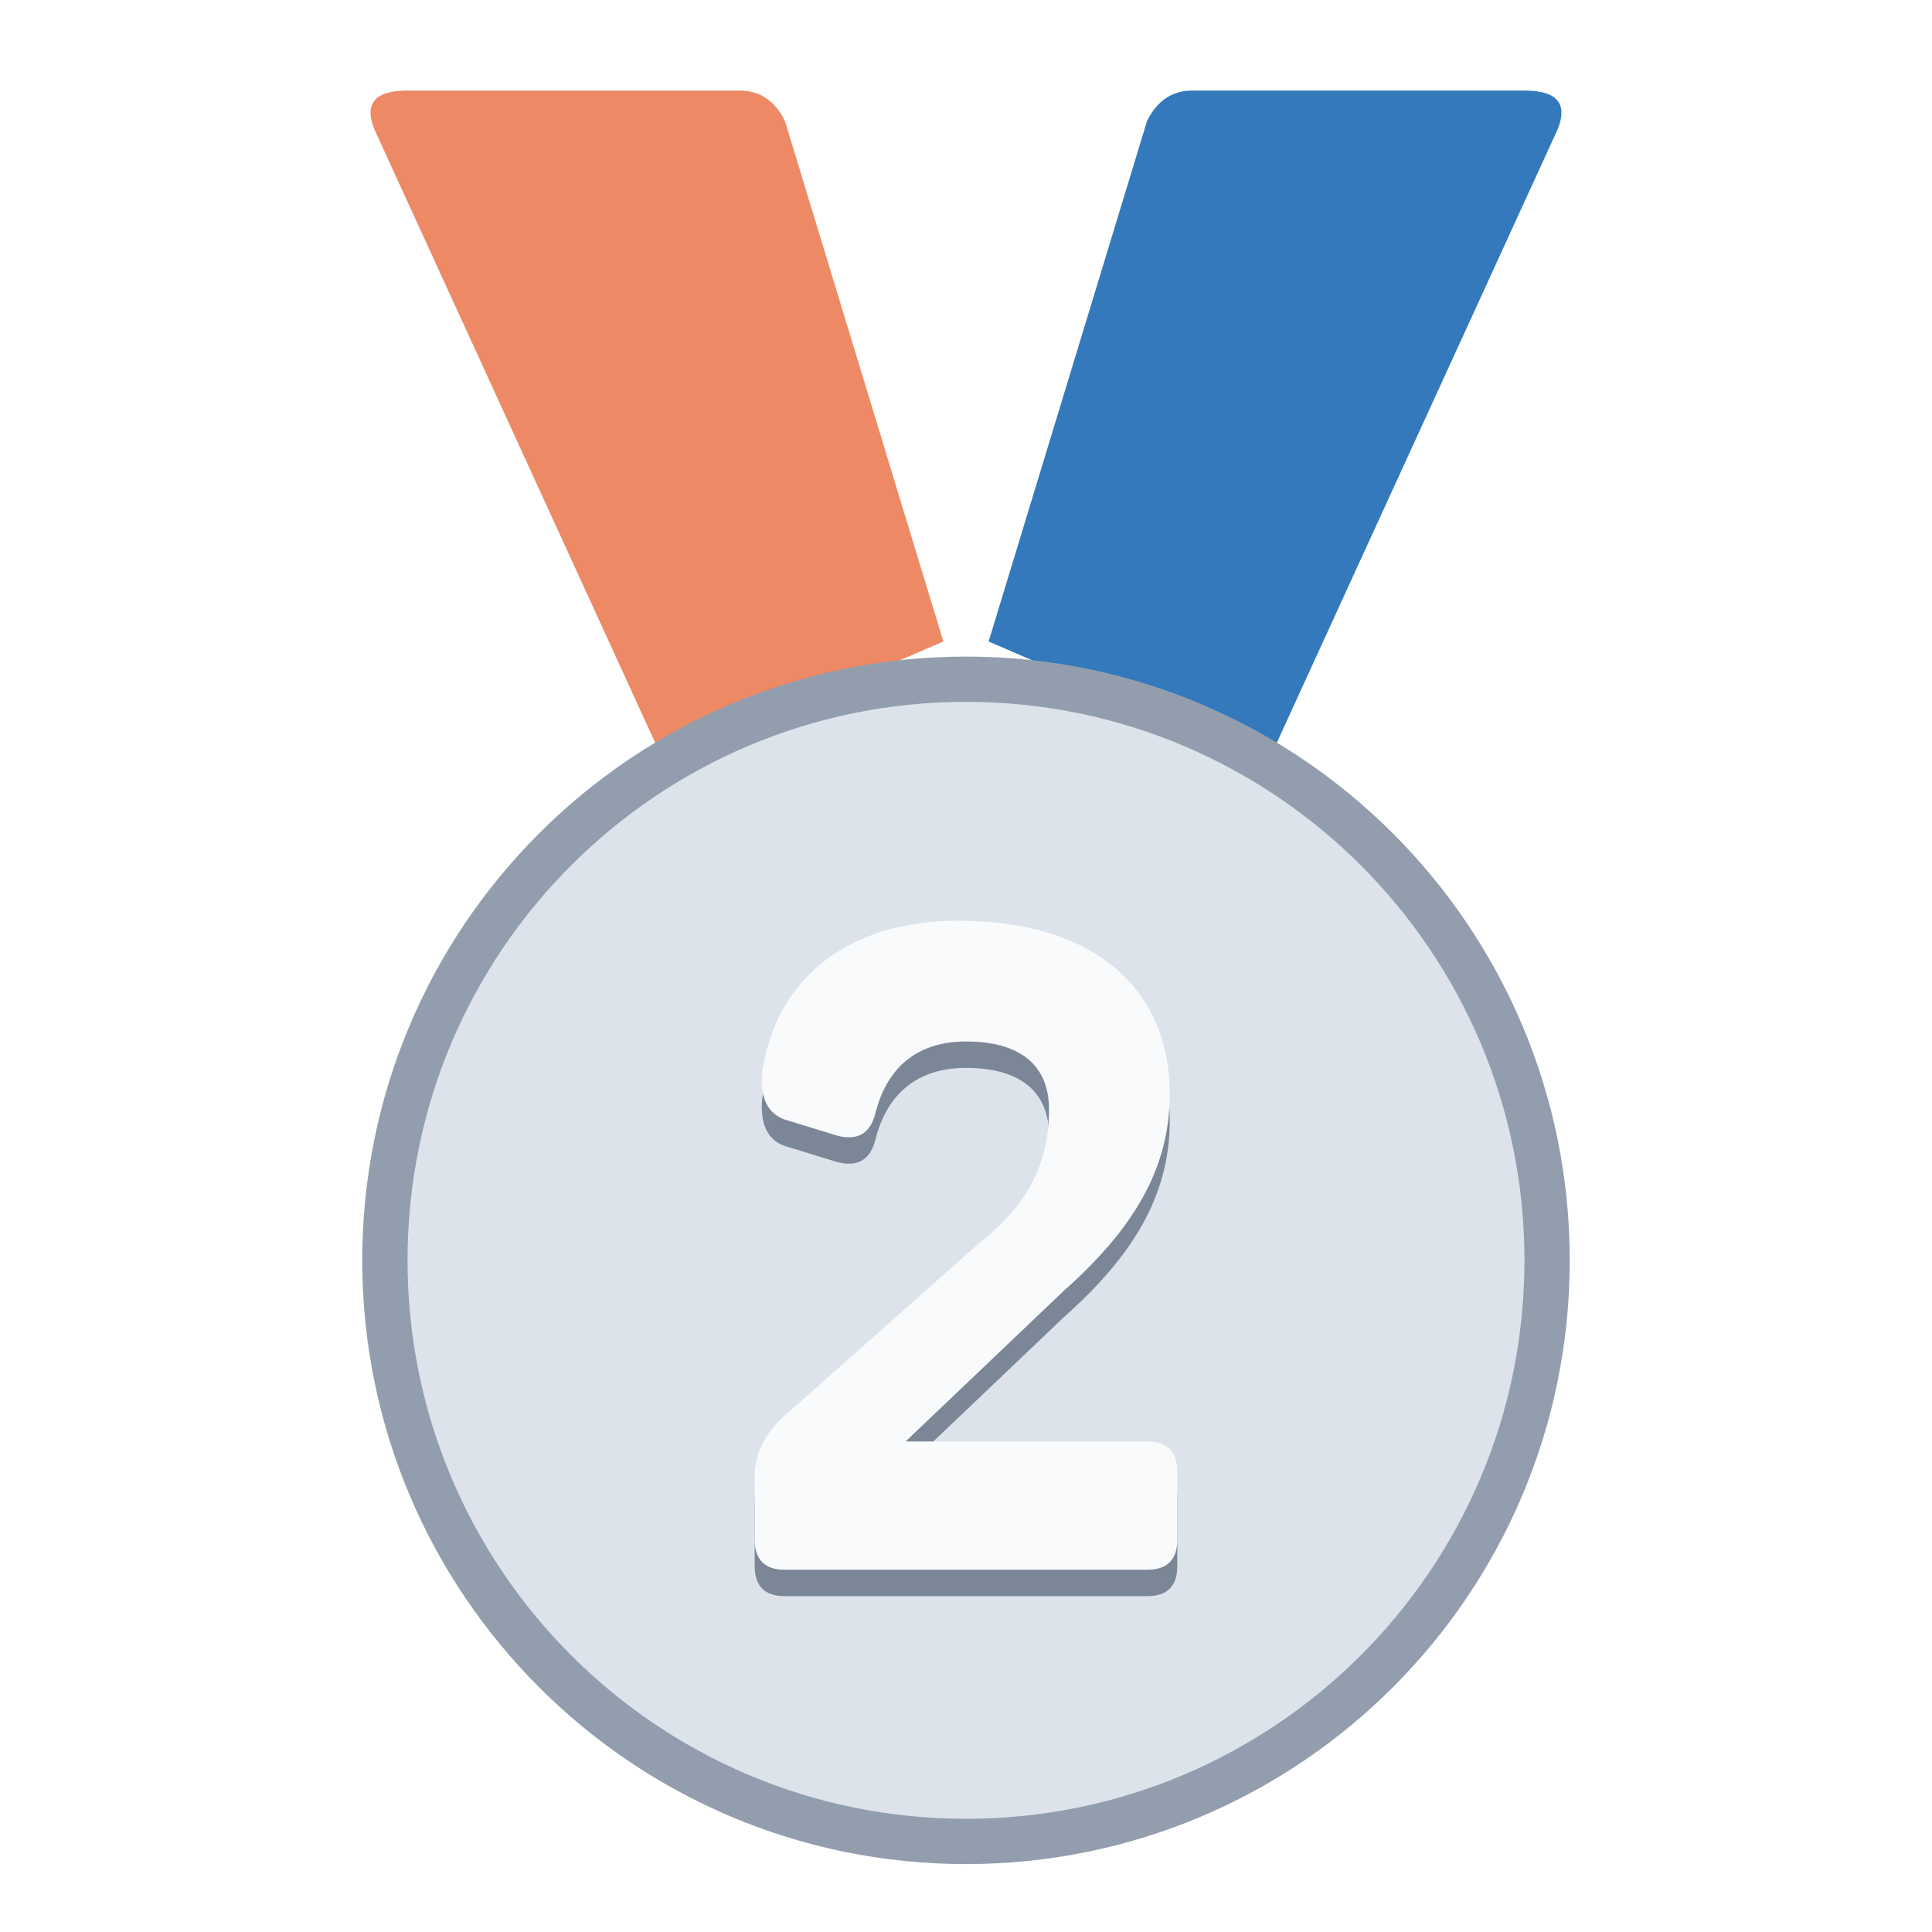
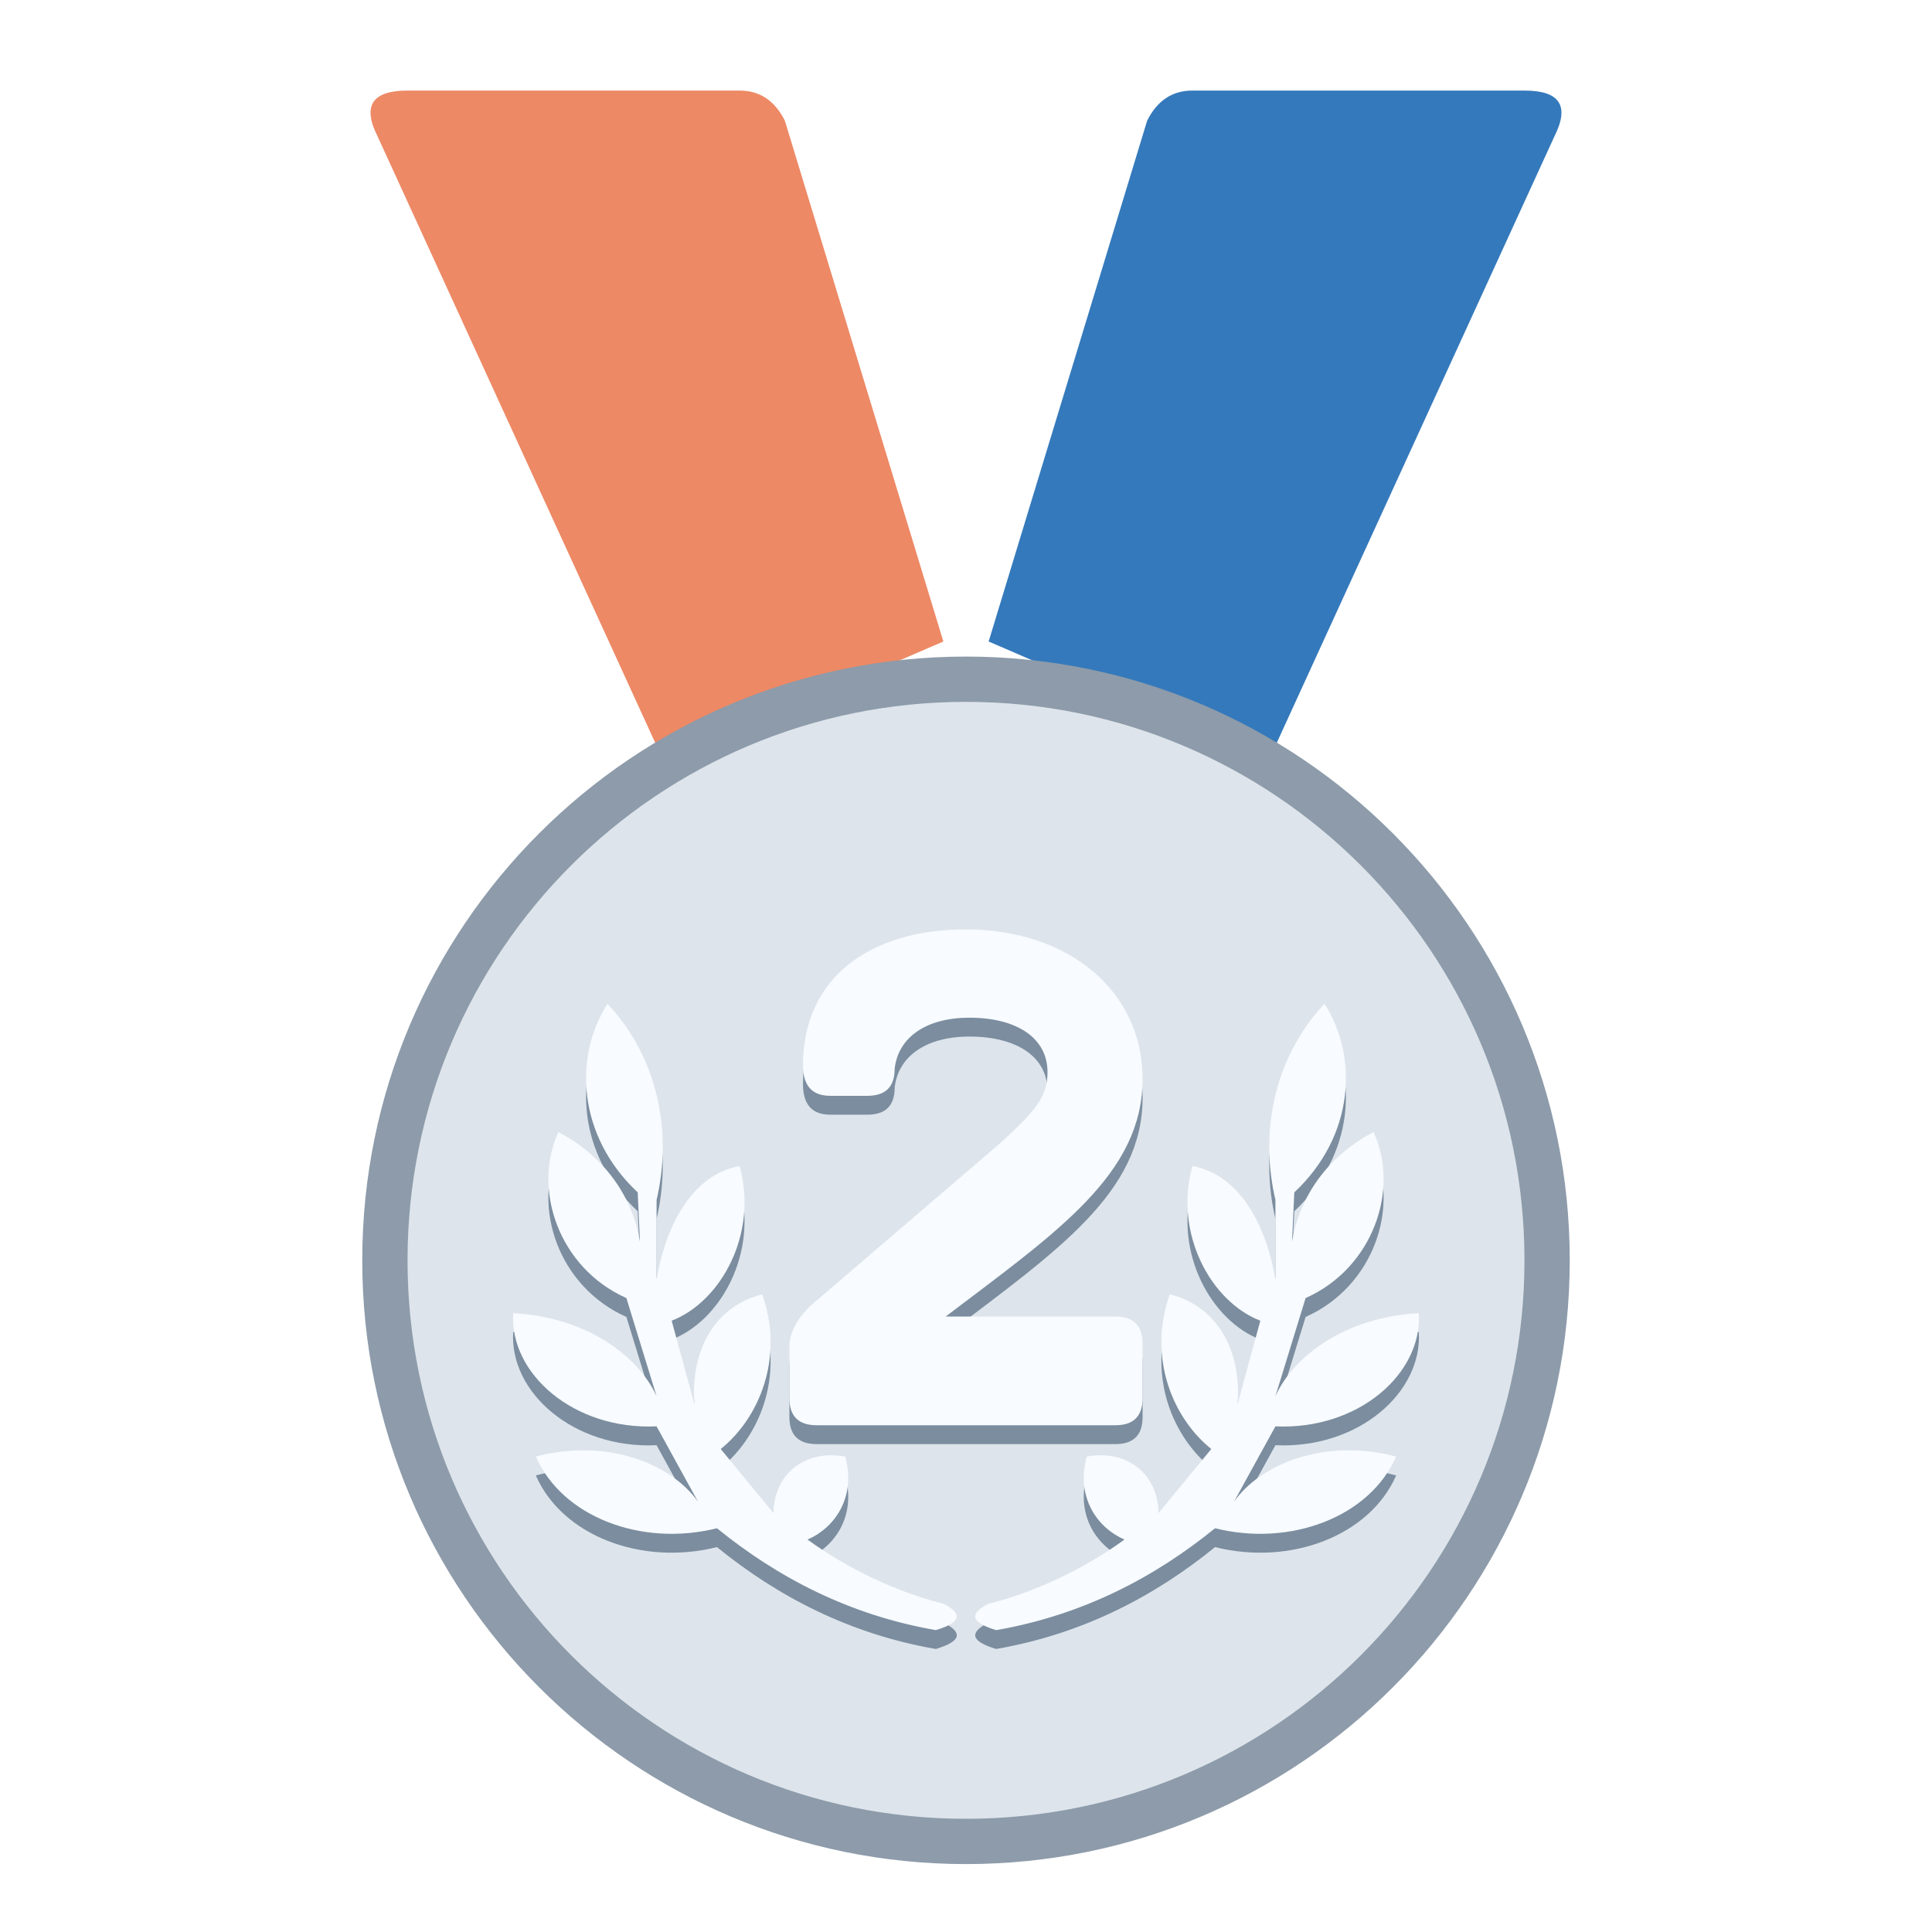
<svg xmlns="http://www.w3.org/2000/svg" width="512" height="512" viewBox="0 0 512 512">
+   <defs>
+     <path id="number" transform="translate(256 312) scale(0.9) translate(-256 -321)" d="M208 288C208 262 228 248 256 248C286 248 308 266 308 292C308 320 283 337 250 362H300Q308 362 308 370V386Q308 394 300 394H212Q204 394 204 386V371Q204 365 210 359L266 311C277 301 280 297 280 290C280 280 271 274 257 274C244 274 236 280 235 289Q235 297 227 297H216Q208 297 208 288Z" />
+     <path id="olive" d="M248 432C225 428 206 418 190 405C170 410 149 402 142 386C161 381 178 388 185 398L174 378C152 379 135 364 136 348C155 349 169 359 174 370L166 344C148 336 141 315 148 300C165 309 171 325 170 338L169 316C153 301 152 280 161 266C175 281 178 301 174 318L174 339C177 322 185 311 196 309C201 327 191 345 178 350L184 372C183 357 190 346 202 343C208 360 201 376 191 384L205 401C205 391 213 384 224 386C227 397 221 405 214 408C225 416 238 422 250 425Q258 429 248 432Z" />
+   </defs>
  <path d="M108 24H196Q204 24 208 32L250 170L176 202L100 36Q94 24 108 24Z" fill="#ED8965" />
  <path d="M316 24H404Q418 24 412 36L336 202L262 170L304 32Q308 24 316 24Z" fill="#3479BB" />
-   <circle cx="256" cy="334" r="154" fill="#DCE3EA" stroke="#929EAD" stroke-width="12" />
-   <g>
-     <path d="M202 284C206 258 226 244 254 244C290 244 310 262 310 290C310 310 300 326 282 342L240 382H304Q312 382 312 390V408Q312 416 304 416H208Q200 416 200 408V391Q200 383 207 376L260 329C274 318 278 306 278 294C278 282 270 276 256 276C243 276 235 283 232 295Q230 303 222 301L209 297Q201 295 202 284Z" transform="translate(0 7)" fill="#7B8797" />
-     <path d="M202 284C206 258 226 244 254 244C290 244 310 262 310 290C310 310 300 326 282 342L240 382H304Q312 382 312 390V408Q312 416 304 416H208Q200 416 200 408V391Q200 383 207 376L260 329C274 318 278 306 278 294C278 282 270 276 256 276C243 276 235 283 232 295Q230 303 222 301L209 297Q201 295 202 284Z" fill="#F8FAFC" />
+   <circle cx="256" cy="334" r="154" fill="#DDE4EB" stroke="#8D9BAA" stroke-width="12" />
+   <g fill="#7B8D9F" transform="translate(0 5)">
+     <use href="#number" />
+     <use href="#olive" />
+     <use href="#olive" transform="translate(512 0) scale(-1 1)" />
+   </g>
+   <g fill="#F8FBFF">
+     <use href="#number" />
+     <use href="#olive" />
+     <use href="#olive" transform="translate(512 0) scale(-1 1)" />
  </g>
</svg>
